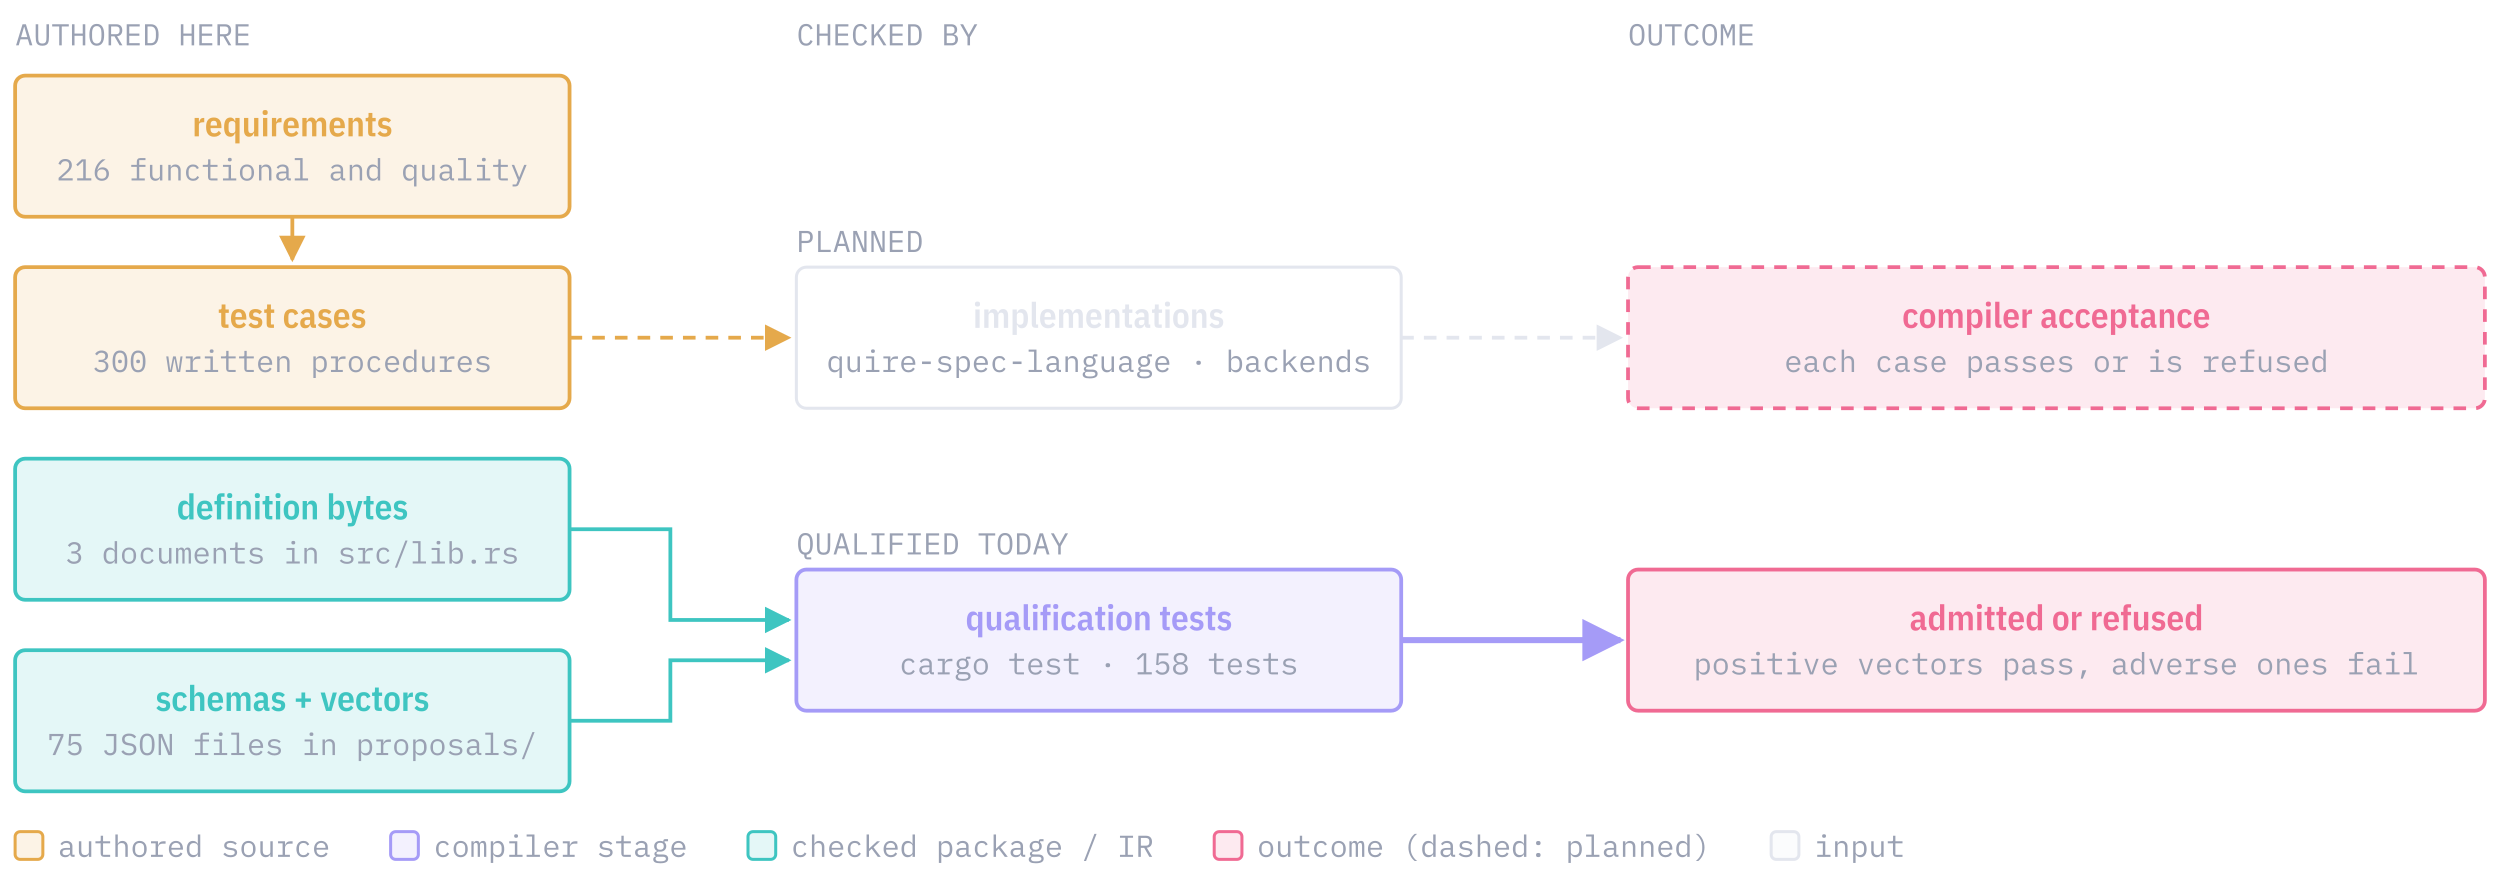
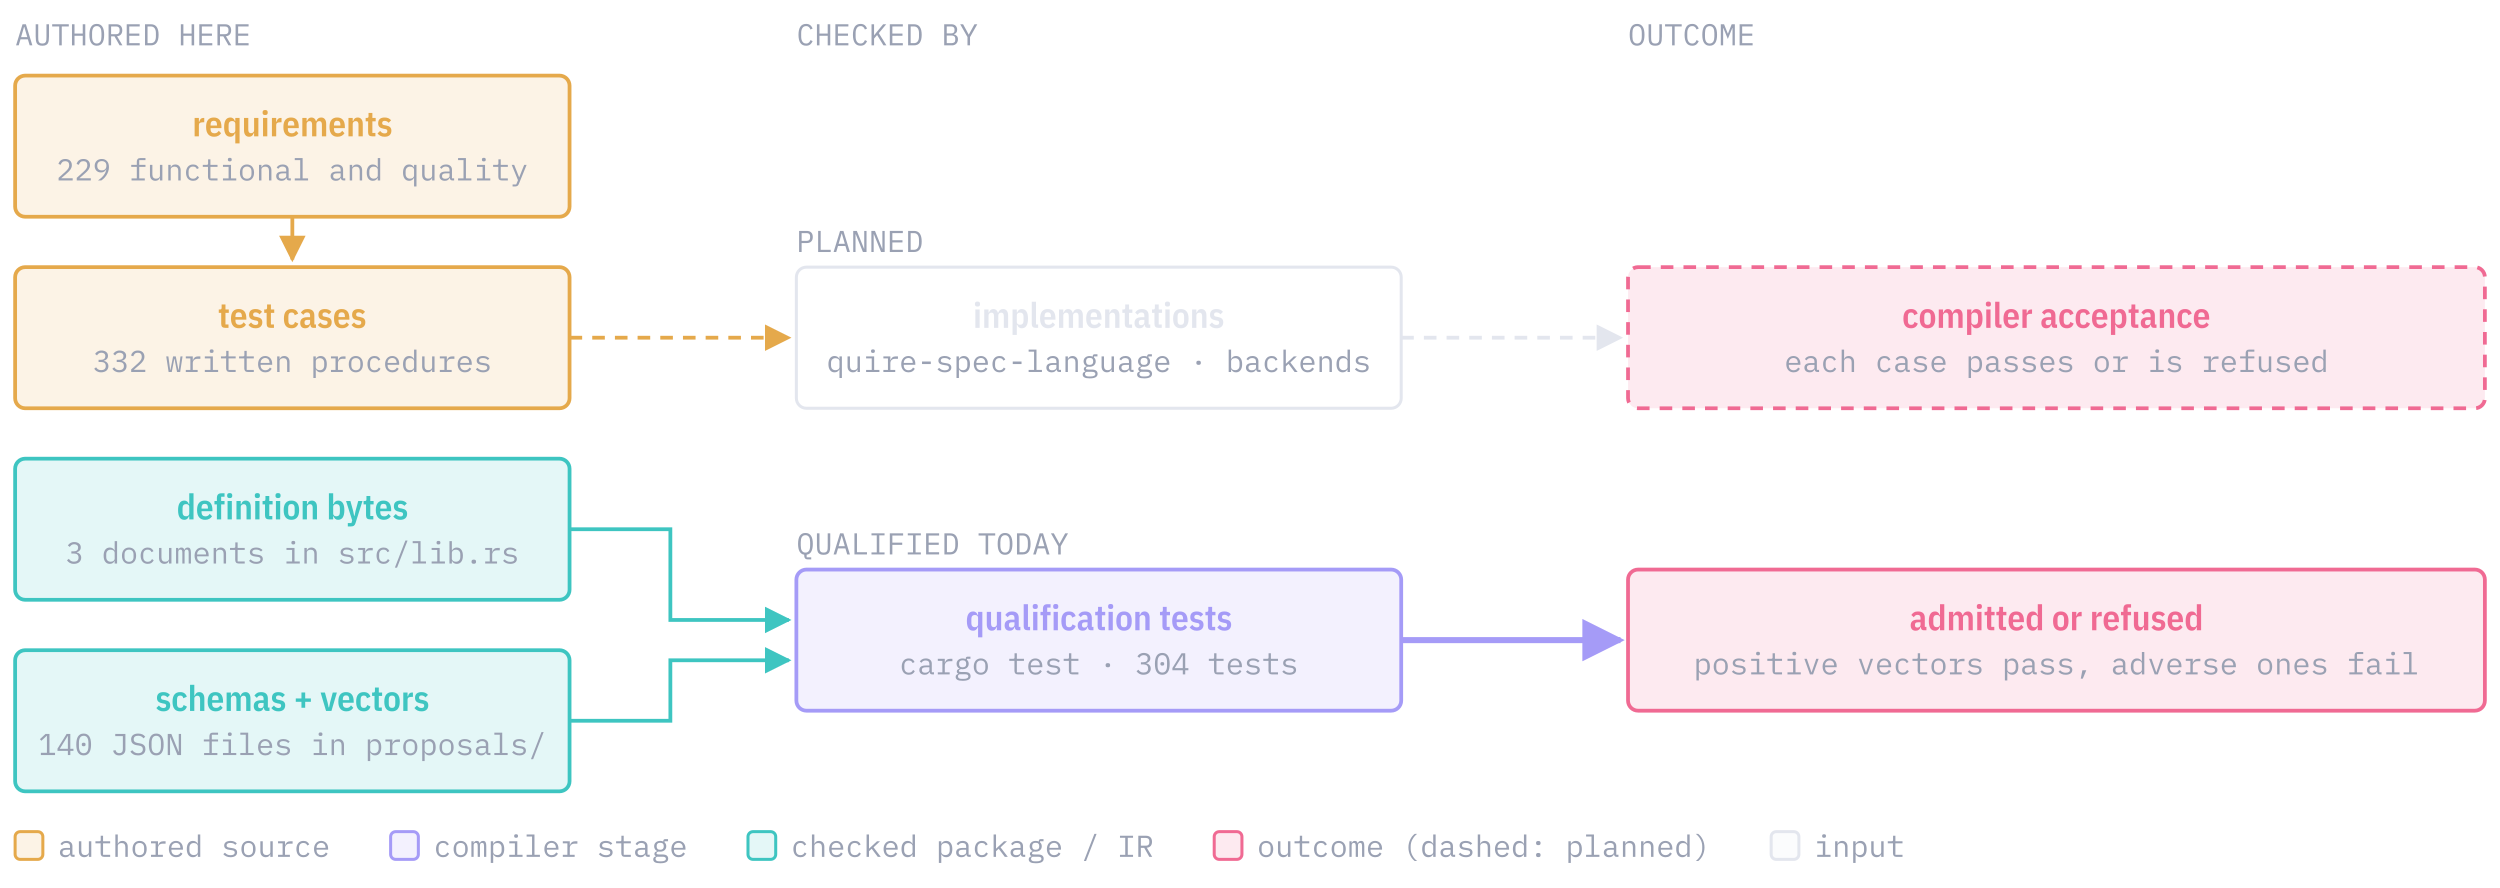
<svg xmlns="http://www.w3.org/2000/svg" width="992" height="352" viewBox="-6 -6 992 352" role="img" aria-label="The standard is authored as requirements, test cases, schemas with vectors, and definition bytes. Today the qualification tests check the schemas, vectors and definition bytes and report each vector admitted or refused. Compiler acceptance of the test cases by quire-spec-language and the backends is planned.">
  <defs>
    <path id="mono_A" d="M481 0 422 199H177L118 0H31L245 698H356L570 0ZM304 609H295L197 272H402Z" />
    <path id="mono_B" d="M88 698H325Q415 698 466 649Q517 600 517 518Q517 455 486 419Q456 383 408 368V365Q467 351 505 312Q543 274 543 201Q543 159 529 122Q515 85 490 58Q464 31 430 16Q395 0 355 0H88ZM330 73Q388 73 421 99Q454 125 454 179V220Q454 273 421 300Q388 326 330 326H172V73ZM316 395Q369 395 399 418Q429 442 429 490V529Q429 577 399 601Q369 625 316 625H172V395Z" />
    <path id="mono_C" d="M323 -12Q195 -12 132 81Q70 174 70 349Q70 524 132 617Q195 710 323 710Q371 710 406 697Q441 684 466 662Q491 640 508 612Q525 585 538 557L466 524Q457 547 445 568Q433 588 416 604Q400 619 378 628Q355 637 323 637Q240 637 200 574Q159 511 159 406V292Q159 187 200 124Q240 61 323 61Q355 61 378 70Q400 79 416 94Q433 110 445 130Q457 151 466 174L538 141Q525 112 508 85Q491 58 466 36Q441 14 406 1Q371 -12 323 -12Z" />
    <path id="mono_D" d="M95 698H290Q418 698 481 610Q544 522 544 349Q544 176 481 88Q418 0 290 0H95ZM286 73Q370 73 412 131Q455 189 455 295V403Q455 509 412 567Q370 625 286 625H179V73Z" />
    <path id="mono_E" d="M90 0V698H520V625H174V390H508V317H174V73H520V0Z" />
    <path id="mono_F" d="M90 0V698H530V625H174V390H500V317H174V0Z" />
    <path id="mono_H" d="M436 317H164V0H80V698H164V390H436V698H520V0H436Z" />
    <path id="mono_I" d="M84 0V67H258V631H84V698H516V631H342V67H516V0Z" />
    <path id="mono_J" d="M480 698V181Q480 137 465 101Q450 65 422 40Q395 15 357 2Q319 -12 274 -12Q194 -12 142 30Q90 71 74 146L154 163Q159 142 168 124Q176 105 190 92Q205 78 226 70Q247 62 276 62Q333 62 364 94Q396 127 396 196V625H144V698Z" />
    <path id="mono_K" d="M269 342 169 224V0H85V698H169V334H172L264 450L470 698H571L326 404L578 0H480Z" />
    <path id="mono_L" d="M120 0V698H204V73H535V0Z" />
    <path id="mono_M" d="M455 350V571H447L300 212L153 571H145V350V0H68V698H176L299 390H305L428 698H532V0H455Z" />
    <path id="mono_N" d="M163 588H156V0H80V698H199L437 110H444V698H520V0H401Z" />
    <path id="mono_O" d="M300 -12Q236 -12 190 12Q144 37 114 83Q84 129 70 196Q56 263 56 349Q56 434 70 502Q84 569 114 615Q144 661 190 686Q236 710 300 710Q364 710 410 686Q456 661 486 615Q516 569 530 502Q544 434 544 349Q544 263 530 196Q516 129 486 83Q456 37 410 12Q364 -12 300 -12ZM300 61Q342 61 371 78Q400 94 419 124Q438 154 446 196Q455 239 455 292V406Q455 458 446 501Q438 544 419 574Q400 604 371 620Q342 637 300 637Q258 637 229 620Q200 604 181 574Q162 544 154 501Q145 458 145 406V292Q145 239 154 196Q162 154 181 124Q200 94 229 78Q258 61 300 61Z" />
    <path id="mono_P" d="M90 0V698H344Q441 698 492 645Q543 592 543 497Q543 402 492 349Q441 296 344 296H174V0ZM174 369H342Q395 369 424 396Q454 422 454 471V523Q454 572 424 598Q395 625 342 625H174Z" />
    <path id="mono_Q" d="M491 -164H374Q315 -164 288 -131Q260 -98 260 -46V-9Q207 -2 168 26Q130 53 105 98Q80 144 68 208Q56 271 56 349Q56 434 70 502Q84 569 114 615Q144 661 190 686Q236 710 300 710Q364 710 410 686Q456 661 486 615Q516 569 530 502Q544 434 544 349Q544 192 495 98Q446 5 340 -9V-96H491ZM300 61Q342 61 371 78Q400 94 419 124Q438 154 446 196Q455 239 455 292V406Q455 458 446 501Q438 544 419 574Q400 604 371 620Q342 637 300 637Q258 637 229 620Q200 604 181 574Q162 544 154 501Q145 458 145 406V292Q145 239 154 196Q162 154 181 124Q200 94 229 78Q258 61 300 61Z" />
    <path id="mono_R" d="M174 0H90V698H344Q441 698 492 645Q543 592 543 497Q543 412 499 361Q455 310 371 302L549 0H455L285 298H174ZM342 369Q395 369 424 396Q454 422 454 471V523Q454 572 424 598Q395 625 342 625H174V369Z" />
    <path id="mono_S" d="M298 -12Q204 -12 144 22Q84 57 45 111L106 161Q147 110 192 85Q238 60 301 60Q377 60 417 95Q457 130 457 193Q457 244 428 272Q399 301 327 313L249 326Q198 335 164 353Q129 371 108 396Q87 422 78 452Q69 483 69 516Q69 612 132 661Q195 710 302 710Q386 710 444 682Q501 654 536 603L477 552Q448 590 407 614Q366 638 301 638Q230 638 192 608Q154 578 154 518Q154 471 182 442Q211 412 285 399L360 386Q411 377 446 359Q481 341 502 316Q524 291 533 260Q542 229 542 195Q542 98 478 43Q415 -12 298 -12Z" />
    <path id="mono_T" d="M342 625V0H258V625H25V698H575V625Z" />
    <path id="mono_U" d="M164 698V279Q164 228 167 188Q170 148 183 120Q196 91 224 76Q251 61 300 61Q349 61 376 76Q404 91 417 120Q430 148 433 188Q436 228 436 279V698H520V299Q520 221 512 163Q505 105 482 66Q458 27 414 8Q371 -12 300 -12Q229 -12 186 8Q142 27 118 66Q95 105 88 163Q80 221 80 299V698Z" />
    <path id="mono_Y" d="M258 0V274L17 698H113L213 516L298 357H302L389 516L489 698H583L342 274V0Z" />
    <path id="mono_a" d="M495 0Q448 0 428 24Q408 48 403 84H398Q381 39 344 14Q306 -12 243 -12Q162 -12 114 30Q66 72 66 145Q66 217 118 256Q171 295 288 295H398V346Q398 403 366 432Q334 460 275 460Q223 460 190 440Q157 419 137 384L83 424Q93 444 110 463Q127 482 152 496Q177 511 209 520Q241 528 280 528Q371 528 424 482Q478 436 478 354V70H550V0ZM257 55Q288 55 314 62Q339 70 358 82Q377 95 388 112Q398 130 398 150V235H288Q216 235 183 215Q150 195 150 157V136Q150 96 178 76Q207 55 257 55Z" />
    <path id="mono_b" d="M95 740H175V432H179Q229 528 338 528Q433 528 486 457Q540 386 540 258Q540 130 486 59Q433 -12 338 -12Q229 -12 179 84H175V0H95ZM307 59Q377 59 416 102Q454 144 454 214V302Q454 372 416 414Q377 457 307 457Q280 457 256 450Q232 443 214 430Q196 416 186 396Q175 377 175 351V165Q175 139 186 120Q196 100 214 86Q232 73 256 66Q280 59 307 59Z" />
    <path id="mono_c" d="M318 -12Q262 -12 218 8Q175 27 145 62Q115 97 100 147Q84 197 84 258Q84 319 100 369Q116 419 146 454Q176 490 219 509Q262 528 317 528Q392 528 439 495Q486 462 508 409L444 375Q430 415 398 437Q365 459 317 459Q282 459 254 448Q227 436 208 415Q189 394 180 365Q170 336 170 302V214Q170 180 180 151Q189 122 208 101Q227 80 255 68Q283 57 319 57Q371 57 405 81Q439 105 459 147L516 108Q493 56 444 22Q396 -12 318 -12Z" />
    <path id="mono_colon" d="M300 -9Q259 -9 242 8Q226 25 226 51V69Q226 95 242 112Q259 129 300 129Q341 129 358 112Q374 95 374 69V51Q374 25 358 8Q341 -9 300 -9ZM300 387Q259 387 242 404Q226 421 226 447V465Q226 491 242 508Q259 525 300 525Q341 525 358 508Q374 491 374 465V447Q374 421 358 404Q341 387 300 387Z" />
    <path id="mono_comma" d="M257 136H386L271 -141H204Z" />
    <path id="mono_d" d="M425 84H421Q371 -12 262 -12Q167 -12 114 59Q60 130 60 258Q60 386 114 457Q167 528 262 528Q371 528 421 432H425V740H505V0H425ZM293 59Q320 59 344 66Q368 73 386 86Q404 100 414 120Q425 139 425 165V351Q425 377 414 396Q404 416 386 430Q368 443 344 450Q320 457 293 457Q223 457 184 414Q146 372 146 302V214Q146 144 184 102Q223 59 293 59Z" />
    <path id="mono_e" d="M309 -12Q253 -12 208 7Q164 26 132 62Q101 97 84 146Q67 196 67 257Q67 319 84 369Q102 419 133 454Q164 490 208 509Q251 528 304 528Q356 528 398 509Q441 490 471 456Q501 423 517 377Q533 331 533 276V238H151V214Q151 180 162 151Q173 122 194 101Q214 80 244 68Q273 57 309 57Q361 57 399 81Q437 105 457 147L516 107Q493 55 440 22Q386 -12 309 -12ZM304 462Q271 462 243 450Q215 438 194 417Q174 396 162 368Q151 339 151 305V298H447V309Q447 343 436 371Q426 399 408 420Q389 440 362 451Q336 462 304 462Z" />
-     <path id="mono_eight" d="M300 -12Q239 -12 193 4Q147 19 116 46Q86 73 70 110Q55 147 55 190Q55 262 94 304Q133 346 197 363V371Q141 390 108 432Q76 475 76 535Q76 615 135 662Q194 710 300 710Q406 710 465 662Q524 615 524 535Q524 475 492 432Q459 390 403 371V363Q467 346 506 304Q545 262 545 190Q545 147 530 110Q514 73 483 46Q452 19 406 4Q361 -12 300 -12ZM300 59Q374 59 416 92Q458 125 458 185V207Q458 267 416 300Q375 333 300 333Q225 333 184 300Q142 267 142 207V185Q142 125 184 92Q226 59 300 59ZM300 401Q368 401 404 430Q439 459 439 513V527Q439 581 402 610Q366 639 300 639Q234 639 198 610Q161 581 161 527V513Q161 459 196 430Q232 401 300 401Z" />
    <path id="mono_f" d="M83 68H257V448H73V516H257V622Q257 674 284 707Q312 740 371 740H544V672H337V516H544V448H337V68H521V0H83Z" />
-     <path id="mono_five" d="M501 625H189L169 358H176Q202 393 234 414Q266 434 322 434Q368 434 406 420Q445 405 473 377Q501 349 517 310Q533 270 533 219Q533 168 517 126Q501 83 470 52Q439 22 395 5Q351 -12 295 -12Q251 -12 216 -2Q182 8 156 25Q129 42 109 63Q89 84 73 107L136 155Q150 134 164 117Q179 100 198 88Q217 75 241 68Q265 61 297 61Q369 61 408 100Q446 139 446 208V216Q446 285 407 324Q368 363 295 363Q245 363 218 346Q190 329 167 304L96 314L121 698H501Z" />
+     <path id="mono_four" d="M378 0V137H34V211L336 698H458V206H562V137H458V0ZM109 206H378V633H374Z" />
    <path id="mono_g" d="M561 -59Q561 -137 496 -174Q431 -212 301 -212Q176 -212 122 -179Q67 -146 67 -84Q67 -42 89 -19Q111 4 151 15V27Q129 38 117 55Q105 72 105 98Q105 138 132 158Q158 178 198 188V192Q150 213 124 254Q97 295 97 350Q97 389 111 422Q125 455 152 478Q178 502 215 515Q252 528 297 528Q355 528 399 507V516Q399 546 413 566Q427 586 461 586H556V516H440V481Q468 457 483 424Q498 391 498 350Q498 311 484 278Q469 245 443 222Q417 198 380 185Q342 172 297 172Q284 172 272 173Q260 174 248 176Q236 174 223 170Q210 165 199 158Q188 150 181 140Q174 130 174 117Q174 94 197 86Q220 79 257 79H371Q471 79 516 42Q561 4 561 -59ZM486 -63Q486 -32 461 -14Q436 5 374 5H195Q143 -16 143 -65Q143 -99 170 -124Q197 -148 260 -148H338Q408 -148 447 -126Q486 -105 486 -63ZM297 234Q357 234 386 262Q414 290 414 336V365Q414 411 386 438Q357 466 297 466Q237 466 209 438Q181 411 181 365V336Q181 290 209 262Q237 234 297 234Z" />
    <path id="mono_h" d="M98 740H178V432H182Q190 451 202 468Q214 486 232 499Q249 512 273 520Q297 528 329 528Q410 528 459 476Q508 425 508 331V0H428V317Q428 388 397 422Q366 457 306 457Q282 457 259 451Q236 445 218 433Q200 421 189 402Q178 383 178 358V0H98Z" />
    <path id="mono_hyphen" d="M155 262V346H445V262Z" />
    <path id="mono_i" d="M332 630Q297 630 283 644Q269 659 269 681V697Q269 719 283 734Q297 748 332 748Q367 748 381 734Q395 719 395 697V681Q395 659 381 644Q367 630 332 630ZM106 68H292V448H106V516H372V68H546V0H106Z" />
    <path id="mono_k" d="M105 740H185V273H189L279 358L451 516H549L335 314L574 0H475L274 268L185 187V0H105Z" />
    <path id="mono_l" d="M80 68H260V672H80V740H340V68H520V0H80Z" />
    <path id="mono_m" d="M54 0V516H128V456H132Q144 486 166 507Q188 528 231 528Q276 528 298 506Q320 483 325 447H328Q342 482 368 505Q394 528 440 528Q503 528 524 484Q546 440 546 358V0H472V345Q472 411 458 436Q445 462 409 462Q377 462 357 442Q337 421 337 379V0H263V345Q263 411 250 436Q236 462 201 462Q169 462 148 442Q128 421 128 379V0Z" />
    <path id="mono_n" d="M98 0V516H178V432H182Q190 451 202 468Q214 486 232 499Q249 512 273 520Q297 528 329 528Q410 528 459 476Q508 425 508 331V0H428V317Q428 388 397 422Q366 457 306 457Q282 457 259 451Q236 445 218 433Q200 421 189 402Q178 383 178 358V0Z" />
+     <path id="mono_nine" d="M536 442Q536 364 512 296Q489 227 452 170Q415 114 370 70Q326 27 283 0H175Q232 41 276 80Q321 119 355 162Q389 204 412 252Q435 301 450 362L445 364Q419 321 378 292Q338 264 273 264Q227 264 188 279Q150 294 122 322Q95 350 80 390Q64 429 64 479Q64 530 80 572Q97 615 128 646Q159 676 202 693Q246 710 299 710Q354 710 398 692Q442 673 472 638Q503 604 520 554Q536 504 536 442ZM300 333Q372 333 412 372Q451 411 451 482V490Q451 561 412 600Q372 639 300 639Q228 639 188 600Q149 561 149 490V482Q149 411 188 372Q228 333 300 333Z" />
    <path id="mono_o" d="M300 -12Q246 -12 202 7Q159 26 128 62Q98 97 82 146Q66 196 66 258Q66 319 82 369Q98 419 128 454Q159 490 202 509Q246 528 300 528Q354 528 398 509Q441 490 472 454Q502 419 518 369Q534 319 534 258Q534 196 518 146Q502 97 472 62Q441 26 398 7Q354 -12 300 -12ZM300 57Q367 57 408 97Q449 137 449 221V295Q449 379 408 419Q367 459 300 459Q233 459 192 419Q151 379 151 295V221Q151 137 192 97Q233 57 300 57Z" />
    <path id="mono_one" d="M85 0V73H285V636H278L102 472L53 525L238 698H369V73H553V0Z" />
    <path id="mono_p" d="M95 516H175V432H179Q229 528 338 528Q433 528 486 457Q540 386 540 258Q540 130 486 59Q433 -12 338 -12Q229 -12 179 84H175V-200H95ZM307 59Q377 59 416 102Q454 144 454 214V302Q454 372 416 414Q377 457 307 457Q280 457 256 450Q232 443 214 430Q196 416 186 396Q175 377 175 351V165Q175 139 186 120Q196 100 214 86Q232 73 256 66Q280 59 307 59Z" />
    <path id="mono_parenleft" d="M205 311Q205 384 222 452Q238 519 266 577Q295 635 333 682Q371 728 413 760H494Q450 727 412 684Q373 640 344 588Q314 537 297 478Q280 418 280 354V268Q280 204 297 144Q314 85 344 34Q373 -18 412 -62Q450 -105 494 -138H413Q371 -107 333 -60Q295 -13 266 45Q238 103 222 170Q205 238 205 311Z" />
    <path id="mono_parenright" d="M395 311Q395 238 378 170Q362 103 334 45Q305 -13 267 -60Q229 -107 187 -138H106Q149 -105 188 -62Q227 -18 256 34Q286 85 303 144Q320 204 320 268V354Q320 418 303 478Q286 537 256 588Q227 640 188 684Q149 727 106 760H187Q229 728 267 682Q305 635 334 577Q362 519 378 452Q395 384 395 311Z" />
    <path id="mono_period" d="M300 -9Q259 -9 242 8Q226 25 226 51V69Q226 95 242 112Q259 129 300 129Q341 129 358 112Q374 95 374 69V51Q374 25 358 8Q341 -9 300 -9Z" />
    <path id="mono_periodcentered" d="M300 235Q259 235 242 252Q226 269 226 295V313Q226 339 242 356Q259 373 300 373Q341 373 358 356Q374 339 374 313V295Q374 269 358 252Q341 235 300 235Z" />
    <path id="mono_q" d="M425 84H421Q371 -12 262 -12Q167 -12 114 59Q60 130 60 258Q60 386 114 457Q167 528 262 528Q371 528 421 432H425V516H505V-200H425ZM293 59Q320 59 344 66Q368 73 386 86Q404 100 414 120Q425 139 425 165V351Q425 377 414 396Q404 416 386 430Q368 443 344 450Q320 457 293 457Q223 457 184 414Q146 372 146 302V214Q146 144 184 102Q223 59 293 59Z" />
    <path id="mono_r" d="M77 68H228V448H77V516H308V386H313Q329 447 374 482Q418 516 487 516H559V436H462Q393 436 350 396Q308 356 308 291V68H469V0H77Z" />
    <path id="mono_s" d="M306 -12Q225 -12 166 16Q108 43 67 89L121 136Q158 97 202 76Q246 55 308 55Q368 55 406 76Q445 98 445 144Q445 164 438 178Q430 191 417 199Q404 207 388 212Q372 216 354 219L273 231Q246 235 214 242Q183 249 157 264Q131 280 114 306Q96 332 96 374Q96 413 112 442Q127 470 155 490Q183 509 221 518Q259 528 304 528Q374 528 426 506Q477 484 514 445L462 396Q453 407 440 418Q426 430 406 440Q387 449 361 455Q335 461 301 461Q240 461 208 440Q175 419 175 379Q175 359 182 346Q190 332 203 324Q216 316 232 312Q249 307 266 304L347 292Q375 288 406 281Q437 274 463 258Q489 243 506 217Q524 191 524 149Q524 72 464 30Q405 -12 306 -12Z" />
-     <path id="mono_seven" d="M173 0 446 626H140V496H65V698H531V624L263 0Z" />
-     <path id="mono_six" d="M301 -12Q246 -12 202 6Q158 25 128 60Q97 94 80 144Q64 194 64 256Q64 334 88 402Q111 471 148 528Q184 584 229 628Q274 671 317 698H425Q368 657 324 618Q279 579 245 536Q211 494 188 446Q165 397 150 336L155 334Q180 377 221 406Q262 434 327 434Q373 434 411 419Q449 404 477 376Q505 348 520 308Q536 268 536 219Q536 168 519 126Q502 83 472 52Q441 22 398 5Q354 -12 301 -12ZM300 59Q372 59 412 98Q451 137 451 208V216Q451 287 412 326Q372 365 300 365Q228 365 188 326Q149 287 149 216V208Q149 137 188 98Q228 59 300 59Z" />
    <path id="mono_slash" d="M90 -138 438 760H510L162 -138Z" />
    <path id="mono_t" d="M325 0Q266 0 238 33Q211 66 211 118V448H39V516H167Q193 516 204 526Q214 537 214 563V698H291V516H526V448H291V68H526V0Z" />
    <path id="mono_three" d="M270 402Q343 402 380 434Q416 467 416 518V525Q416 581 380 609Q345 637 288 637Q232 637 198 612Q163 588 141 548L78 596Q91 617 110 638Q129 658 154 674Q180 690 214 700Q247 710 290 710Q335 710 374 698Q413 687 442 664Q471 642 488 609Q504 576 504 534Q504 500 494 473Q483 446 464 426Q446 406 421 392Q396 378 368 371V367Q397 361 424 348Q451 334 472 312Q493 291 506 260Q518 230 518 191Q518 146 500 108Q483 71 452 44Q420 18 376 3Q331 -12 277 -12Q231 -12 196 -2Q160 8 132 25Q105 42 84 63Q64 84 48 107L111 155Q125 134 140 117Q155 100 174 88Q194 75 219 68Q244 61 277 61Q351 61 390 95Q430 129 430 192V200Q430 262 392 296Q353 330 276 330H193V402Z" />
    <path id="mono_two" d="M537 0H71V86L304 296Q355 342 388 390Q421 439 421 493V505Q421 568 388 602Q355 637 290 637Q226 637 192 604Q157 572 140 518L65 546Q75 577 92 606Q110 636 137 659Q164 682 202 696Q241 710 292 710Q344 710 384 695Q425 680 452 653Q480 626 494 589Q509 552 509 508Q509 468 498 433Q486 398 466 366Q445 334 416 304Q388 273 353 243L158 73H537Z" />
    <path id="mono_u" d="M422 84H418Q410 65 398 48Q386 30 368 17Q351 4 327 -4Q303 -12 271 -12Q190 -12 141 40Q92 91 92 185V516H172V199Q172 128 203 94Q234 59 294 59Q318 59 341 65Q364 71 382 83Q400 95 411 114Q422 132 422 158V516H502V0H422Z" />
    <path id="mono_v" d="M249 0 64 516H145L219 300L299 67H303L383 300L457 516H536L351 0Z" />
    <path id="mono_w" d="M30 516H101L160 70H169L257 516H345L433 70H442L501 516H570L491 0H387L305 432H297L213 0H109Z" />
    <path id="mono_y" d="M467 516H547L291 -113Q282 -135 271 -152Q260 -168 245 -178Q230 -189 209 -194Q188 -200 159 -200H83V-132H203L261 10L53 516H135L222 300L299 104H303L380 300Z" />
    <path id="mono_zero" d="M300 -12Q236 -12 190 12Q144 37 114 83Q84 129 70 196Q56 263 56 349Q56 434 70 502Q84 569 114 615Q144 661 190 686Q236 710 300 710Q364 710 410 686Q456 661 486 615Q516 569 530 502Q544 434 544 349Q544 263 530 196Q516 129 486 83Q456 37 410 12Q364 -12 300 -12ZM300 61Q342 61 372 78Q402 94 420 124Q439 154 448 196Q457 239 457 292V406Q457 458 448 501Q439 544 420 574Q402 604 372 620Q342 637 300 637Q258 637 228 620Q198 604 180 574Q161 544 152 501Q143 458 143 406V292Q143 239 152 196Q161 154 180 124Q198 94 228 78Q258 61 300 61ZM300 290Q265 290 252 304Q238 318 238 338V360Q238 380 252 394Q265 408 300 408Q335 408 348 394Q362 380 362 360V338Q362 318 348 304Q335 290 300 290Z" />
    <path id="title_a" d="M406 0Q325 0 321 89H309Q299 41 264 14Q229 -12 177 -12Q105 -12 69 28Q33 68 33 140Q33 222 84 262Q135 302 231 302H312V347Q312 393 292 415Q273 437 228 437Q191 437 166 420Q141 402 122 370L51 434Q80 479 124 506Q169 534 238 534Q433 534 433 350V97H479V0ZM223 77Q260 77 286 98Q312 120 312 158V227H239Q155 227 155 162V140Q155 107 173 92Q191 77 223 77Z" />
    <path id="title_b" d="M66 740H187V436H201Q212 480 246 507Q279 534 324 534Q416 534 460 464Q504 395 504 261Q504 127 460 58Q416 -12 324 -12Q279 -12 246 15Q212 42 201 86H187V0H66ZM278 88Q325 88 351 117Q377 146 377 199V323Q377 376 351 405Q325 434 278 434Q237 434 212 414Q187 393 187 356V166Q187 129 212 108Q237 88 278 88Z" />
    <path id="title_c" d="M251 -12Q145 -12 90 54Q34 120 34 261Q34 402 90 468Q145 534 251 534Q328 534 374 499Q419 464 439 403L340 359Q332 397 312 416Q291 436 251 436Q161 436 161 328V194Q161 86 251 86Q293 86 315 106Q337 126 348 168L442 123Q396 -12 251 -12Z" />
    <path id="title_d" d="M357 86H343Q332 42 298 15Q265 -12 220 -12Q128 -12 84 58Q40 127 40 261Q40 395 84 464Q128 534 220 534Q265 534 298 507Q332 480 343 436H357V740H478V0H357ZM266 88Q307 88 332 108Q357 129 357 166V356Q357 393 332 414Q307 434 266 434Q219 434 193 405Q167 376 167 323V199Q167 146 193 117Q219 88 266 88Z" />
    <path id="title_e" d="M263 -12Q212 -12 170 4Q127 21 97 54Q67 88 50 140Q34 191 34 261Q34 402 90 468Q147 534 252 534Q357 534 414 468Q470 402 470 261V232H161V198Q161 146 190 116Q219 86 270 86Q313 86 342 104Q372 123 393 158L459 89Q430 43 381 16Q332 -12 263 -12ZM252 441Q161 441 161 333V307H343V333Q343 441 252 441Z" />
    <path id="title_f" d="M91 425H22V522H91V603Q91 674 122 707Q154 740 220 740H308V643H212V522H308V425H212V0H91Z" />
    <path id="title_h" d="M66 740H187V435H201Q232 534 326 534Q396 534 434 486Q472 439 472 351V0H351V330Q351 432 275 432Q238 432 212 410Q187 389 187 350V0H66Z" />
    <path id="title_i" d="M126 604Q88 604 71 620Q54 637 54 665V685Q54 713 71 730Q88 746 126 746Q164 746 181 730Q198 713 198 685V665Q198 637 181 620Q164 604 126 604ZM66 522H187V0H66Z" />
    <path id="title_l" d="M184 0Q121 0 94 28Q66 56 66 116V740H187V97H247V0Z" />
    <path id="title_m" d="M66 0V522H187V435H201Q232 534 324 534Q422 534 451 431H463Q480 484 516 509Q551 534 602 534Q668 534 705 486Q742 439 742 351V0H621V330Q621 432 548 432Q513 432 488 410Q464 389 464 350V0H343V330Q343 384 325 408Q307 432 271 432Q236 432 212 410Q187 389 187 350V0Z" />
    <path id="title_n" d="M66 0V522H187V435H201Q232 534 326 534Q396 534 434 486Q472 439 472 351V0H351V330Q351 432 275 432Q238 432 212 410Q187 389 187 350V0Z" />
    <path id="title_o" d="M253 -12Q149 -12 92 54Q34 120 34 261Q34 402 92 468Q149 534 253 534Q357 534 414 468Q472 402 472 261Q472 120 414 54Q357 -12 253 -12ZM253 86Q345 86 345 194V328Q345 436 253 436Q161 436 161 328V194Q161 86 253 86Z" />
    <path id="title_p" d="M66 522H187V436H201Q212 480 246 507Q279 534 324 534Q416 534 460 464Q504 395 504 261Q504 127 460 58Q416 -12 324 -12Q279 -12 246 15Q212 42 201 86H187V-200H66ZM278 88Q325 88 351 117Q377 146 377 199V323Q377 376 351 405Q325 434 278 434Q237 434 212 414Q187 393 187 356V166Q187 129 212 108Q237 88 278 88Z" />
    <path id="title_plus" d="M217 90V259H56V354H217V523H323V354H484V259H323V90Z" />
    <path id="title_q" d="M357 86H343Q332 42 298 15Q265 -12 220 -12Q128 -12 84 58Q40 127 40 261Q40 395 84 464Q128 534 220 534Q265 534 298 507Q332 480 343 436H357V522H478V-200H357ZM266 88Q307 88 332 108Q357 129 357 166V356Q357 393 332 414Q307 434 266 434Q219 434 193 405Q167 376 167 323V199Q167 146 193 117Q219 88 266 88Z" />
    <path id="title_r" d="M66 0V522H187V415H201Q210 467 238 494Q267 522 313 522H339V398H299Q242 398 214 380Q187 362 187 317V0Z" />
    <path id="title_s" d="M224 -12Q159 -12 110 12Q61 35 24 82L98 154Q123 119 154 101Q185 83 226 83Q302 83 302 147Q302 172 290 186Q277 201 247 206L198 215Q116 230 79 266Q42 302 42 371Q42 453 90 494Q138 534 226 534Q287 534 332 514Q376 494 409 455L338 384Q318 409 290 424Q261 439 226 439Q156 439 156 376Q156 350 170 336Q184 323 214 318L264 309Q346 294 382 258Q417 223 417 159Q417 78 367 33Q317 -12 224 -12Z" />
    <path id="title_t" d="M210 0Q147 0 119 28Q91 56 91 117V425H22V522H58Q84 522 94 534Q103 546 103 572V664H212V522H306V425H212V97H298V0Z" />
    <path id="title_u" d="M346 88H332Q302 -12 205 -12Q135 -12 98 36Q60 83 60 172V522H181V192Q181 89 257 89Q294 89 320 111Q346 133 346 172V522H467V0H346Z" />
    <path id="title_v" d="M162 0 8 522H130L205 244L234 103H248L277 244L352 522H469L315 0Z" />
    <path id="title_y" d="M353 522H474L275 -109Q258 -162 227 -181Q196 -200 140 -200H58V-103H161L182 -29L8 522H131L209 240L237 103H249L277 241Z" />
    <marker id="ah-code" viewBox="0 0 10 10" refX="9" refY="5" markerWidth="7" markerHeight="7" orient="auto-start-reverse">
      <path d="M0,0 L10,5 L0,10 z" fill="#e5a94b" />
    </marker>
    <marker id="ah-ink" viewBox="0 0 10 10" refX="9" refY="5" markerWidth="7" markerHeight="7" orient="auto-start-reverse">
      <path d="M0,0 L10,5 L0,10 z" fill="#e3e6ee" />
    </marker>
    <marker id="ah-logic" viewBox="0 0 10 10" refX="9" refY="5" markerWidth="7" markerHeight="7" orient="auto-start-reverse">
      <path d="M0,0 L10,5 L0,10 z" fill="#a59bf7" />
    </marker>
    <marker id="ah-model" viewBox="0 0 10 10" refX="9" refY="5" markerWidth="7" markerHeight="7" orient="auto-start-reverse">
      <path d="M0,0 L10,5 L0,10 z" fill="#3ec5c1" />
    </marker>
  </defs>
  <g fill="#9aa1b3" transform="translate(0,12) scale(0.012,-0.012)">
    <use href="#mono_A" x="0" />
    <use href="#mono_U" x="600" />
    <use href="#mono_T" x="1200" />
    <use href="#mono_H" x="1800" />
    <use href="#mono_O" x="2400" />
    <use href="#mono_R" x="3000" />
    <use href="#mono_E" x="3600" />
    <use href="#mono_D" x="4200" />
    <use href="#mono_H" x="5400" />
    <use href="#mono_E" x="6000" />
    <use href="#mono_R" x="6600" />
    <use href="#mono_E" x="7200" />
  </g>
  <g fill="#9aa1b3" transform="translate(310,12) scale(0.012,-0.012)">
    <use href="#mono_C" x="0" />
    <use href="#mono_H" x="600" />
    <use href="#mono_E" x="1200" />
    <use href="#mono_C" x="1800" />
    <use href="#mono_K" x="2400" />
    <use href="#mono_E" x="3000" />
    <use href="#mono_D" x="3600" />
    <use href="#mono_B" x="4800" />
    <use href="#mono_Y" x="5400" />
  </g>
  <g fill="#9aa1b3" transform="translate(640,12) scale(0.012,-0.012)">
    <use href="#mono_O" x="0" />
    <use href="#mono_U" x="600" />
    <use href="#mono_T" x="1200" />
    <use href="#mono_C" x="1800" />
    <use href="#mono_O" x="2400" />
    <use href="#mono_M" x="3000" />
    <use href="#mono_E" x="3600" />
  </g>
  <rect x="0" y="24" width="220" height="56" rx="4" stroke="#e5a94b" stroke-width="1.5" fill="#e5a94b" fill-opacity="0.14" />
  <g fill="#e5a94b" transform="translate(70.3,48.1) scale(0.014,-0.014)">
    <use href="#title_r" x="0" />
    <use href="#title_e" x="357" />
    <use href="#title_q" x="862" />
    <use href="#title_u" x="1406" />
    <use href="#title_i" x="1939" />
    <use href="#title_r" x="2191" />
    <use href="#title_e" x="2548" />
    <use href="#title_m" x="3053" />
    <use href="#title_e" x="3855" />
    <use href="#title_n" x="4360" />
    <use href="#title_t" x="4892" />
    <use href="#title_s" x="5226" />
  </g>
  <g fill="#9aa1b3" transform="translate(16.4,65.6) scale(0.012,-0.012)">
    <use href="#mono_two" x="0" />
-     <use href="#mono_one" x="600" />
-     <use href="#mono_six" x="1200" />
+     <use href="#mono_two" x="600" />
+     <use href="#mono_nine" x="1200" />
    <use href="#mono_f" x="2400" />
    <use href="#mono_u" x="3000" />
    <use href="#mono_n" x="3600" />
    <use href="#mono_c" x="4200" />
    <use href="#mono_t" x="4800" />
    <use href="#mono_i" x="5400" />
    <use href="#mono_o" x="6000" />
    <use href="#mono_n" x="6600" />
    <use href="#mono_a" x="7200" />
    <use href="#mono_l" x="7800" />
    <use href="#mono_a" x="9000" />
    <use href="#mono_n" x="9600" />
    <use href="#mono_d" x="10200" />
    <use href="#mono_q" x="11400" />
    <use href="#mono_u" x="12000" />
    <use href="#mono_a" x="12600" />
    <use href="#mono_l" x="13200" />
    <use href="#mono_i" x="13800" />
    <use href="#mono_t" x="14400" />
    <use href="#mono_y" x="15000" />
  </g>
  <rect x="0" y="100" width="220" height="56" rx="4" stroke="#e5a94b" stroke-width="1.5" fill="#e5a94b" fill-opacity="0.14" />
  <g fill="#e5a94b" transform="translate(80.5,124.1) scale(0.014,-0.014)">
    <use href="#title_t" x="0" />
    <use href="#title_e" x="334" />
    <use href="#title_s" x="839" />
    <use href="#title_t" x="1288" />
    <use href="#title_c" x="1834" />
    <use href="#title_a" x="2298" />
    <use href="#title_s" x="2805" />
    <use href="#title_e" x="3254" />
    <use href="#title_s" x="3759" />
  </g>
  <g fill="#9aa1b3" transform="translate(30.8,141.6) scale(0.012,-0.012)">
    <use href="#mono_three" x="0" />
-     <use href="#mono_zero" x="600" />
-     <use href="#mono_zero" x="1200" />
+     <use href="#mono_three" x="600" />
+     <use href="#mono_two" x="1200" />
    <use href="#mono_w" x="2400" />
    <use href="#mono_r" x="3000" />
    <use href="#mono_i" x="3600" />
    <use href="#mono_t" x="4200" />
    <use href="#mono_t" x="4800" />
    <use href="#mono_e" x="5400" />
    <use href="#mono_n" x="6000" />
    <use href="#mono_p" x="7200" />
    <use href="#mono_r" x="7800" />
    <use href="#mono_o" x="8400" />
    <use href="#mono_c" x="9000" />
    <use href="#mono_e" x="9600" />
    <use href="#mono_d" x="10200" />
    <use href="#mono_u" x="10800" />
    <use href="#mono_r" x="11400" />
    <use href="#mono_e" x="12000" />
    <use href="#mono_s" x="12600" />
  </g>
  <rect x="0" y="176" width="220" height="56" rx="4" stroke="#3ec5c1" stroke-width="1.5" fill="#3ec5c1" fill-opacity="0.14" />
  <g fill="#3ec5c1" transform="translate(64.1,200.1) scale(0.014,-0.014)">
    <use href="#title_d" x="0" />
    <use href="#title_e" x="544" />
    <use href="#title_f" x="1049" />
    <use href="#title_i" x="1377" />
    <use href="#title_n" x="1629" />
    <use href="#title_i" x="2161" />
    <use href="#title_t" x="2413" />
    <use href="#title_i" x="2747" />
    <use href="#title_o" x="2999" />
    <use href="#title_n" x="3505" />
    <use href="#title_b" x="4249" />
    <use href="#title_y" x="4793" />
    <use href="#title_t" x="5276" />
    <use href="#title_e" x="5610" />
    <use href="#title_s" x="6115" />
  </g>
  <g fill="#9aa1b3" transform="translate(20,217.6) scale(0.012,-0.012)">
    <use href="#mono_three" x="0" />
    <use href="#mono_d" x="1200" />
    <use href="#mono_o" x="1800" />
    <use href="#mono_c" x="2400" />
    <use href="#mono_u" x="3000" />
    <use href="#mono_m" x="3600" />
    <use href="#mono_e" x="4200" />
    <use href="#mono_n" x="4800" />
    <use href="#mono_t" x="5400" />
    <use href="#mono_s" x="6000" />
    <use href="#mono_i" x="7200" />
    <use href="#mono_n" x="7800" />
    <use href="#mono_s" x="9000" />
    <use href="#mono_r" x="9600" />
    <use href="#mono_c" x="10200" />
    <use href="#mono_slash" x="10800" />
    <use href="#mono_l" x="11400" />
    <use href="#mono_i" x="12000" />
    <use href="#mono_b" x="12600" />
    <use href="#mono_period" x="13200" />
    <use href="#mono_r" x="13800" />
    <use href="#mono_s" x="14400" />
  </g>
  <rect x="0" y="252" width="220" height="56" rx="4" stroke="#3ec5c1" stroke-width="1.5" fill="#3ec5c1" fill-opacity="0.14" />
  <g fill="#3ec5c1" transform="translate(55.7,276.1) scale(0.014,-0.014)">
    <use href="#title_s" x="0" />
    <use href="#title_c" x="449" />
    <use href="#title_h" x="913" />
    <use href="#title_e" x="1445" />
    <use href="#title_m" x="1950" />
    <use href="#title_a" x="2752" />
    <use href="#title_s" x="3259" />
    <use href="#title_plus" x="3920" />
    <use href="#title_v" x="4672" />
    <use href="#title_e" x="5148" />
    <use href="#title_c" x="5653" />
    <use href="#title_t" x="6117" />
    <use href="#title_o" x="6451" />
    <use href="#title_r" x="6957" />
    <use href="#title_s" x="7314" />
  </g>
-   <g fill="#9aa1b3" transform="translate(12.8,293.6) scale(0.012,-0.012)">
-     <use href="#mono_seven" x="0" />
-     <use href="#mono_five" x="600" />
-     <use href="#mono_J" x="1800" />
-     <use href="#mono_S" x="2400" />
-     <use href="#mono_O" x="3000" />
-     <use href="#mono_N" x="3600" />
-     <use href="#mono_f" x="4800" />
-     <use href="#mono_i" x="5400" />
-     <use href="#mono_l" x="6000" />
-     <use href="#mono_e" x="6600" />
-     <use href="#mono_s" x="7200" />
-     <use href="#mono_i" x="8400" />
-     <use href="#mono_n" x="9000" />
-     <use href="#mono_p" x="10200" />
-     <use href="#mono_r" x="10800" />
-     <use href="#mono_o" x="11400" />
-     <use href="#mono_p" x="12000" />
-     <use href="#mono_o" x="12600" />
-     <use href="#mono_s" x="13200" />
-     <use href="#mono_a" x="13800" />
-     <use href="#mono_l" x="14400" />
-     <use href="#mono_s" x="15000" />
-     <use href="#mono_slash" x="15600" />
+   <g fill="#9aa1b3" transform="translate(9.2,293.6) scale(0.012,-0.012)">
+     <use href="#mono_one" x="0" />
+     <use href="#mono_four" x="600" />
+     <use href="#mono_zero" x="1200" />
+     <use href="#mono_J" x="2400" />
+     <use href="#mono_S" x="3000" />
+     <use href="#mono_O" x="3600" />
+     <use href="#mono_N" x="4200" />
+     <use href="#mono_f" x="5400" />
+     <use href="#mono_i" x="6000" />
+     <use href="#mono_l" x="6600" />
+     <use href="#mono_e" x="7200" />
+     <use href="#mono_s" x="7800" />
+     <use href="#mono_i" x="9000" />
+     <use href="#mono_n" x="9600" />
+     <use href="#mono_p" x="10800" />
+     <use href="#mono_r" x="11400" />
+     <use href="#mono_o" x="12000" />
+     <use href="#mono_p" x="12600" />
+     <use href="#mono_o" x="13200" />
+     <use href="#mono_s" x="13800" />
+     <use href="#mono_a" x="14400" />
+     <use href="#mono_l" x="15000" />
+     <use href="#mono_s" x="15600" />
+     <use href="#mono_slash" x="16200" />
  </g>
  <path d="M110,80 L110,97" fill="none" stroke="#e5a94b" stroke-width="1.5" marker-end="url(#ah-code)" />
  <g fill="#9aa1b3" transform="translate(310,94) scale(0.012,-0.012)">
    <use href="#mono_P" x="0" />
    <use href="#mono_L" x="600" />
    <use href="#mono_A" x="1200" />
    <use href="#mono_N" x="1800" />
    <use href="#mono_N" x="2400" />
    <use href="#mono_E" x="3000" />
    <use href="#mono_D" x="3600" />
  </g>
  <rect x="310" y="100" width="240" height="56" rx="4" stroke="#e3e6ee" stroke-width="1.2" fill="none" />
  <g fill="#e3e6ee" transform="translate(380.1,124.1) scale(0.014,-0.014)">
    <use href="#title_i" x="0" />
    <use href="#title_m" x="252" />
    <use href="#title_p" x="1054" />
    <use href="#title_l" x="1598" />
    <use href="#title_e" x="1866" />
    <use href="#title_m" x="2371" />
    <use href="#title_e" x="3173" />
    <use href="#title_n" x="3678" />
    <use href="#title_t" x="4210" />
    <use href="#title_a" x="4544" />
    <use href="#title_t" x="5051" />
    <use href="#title_i" x="5385" />
    <use href="#title_o" x="5637" />
    <use href="#title_n" x="6143" />
    <use href="#title_s" x="6675" />
  </g>
  <g fill="#9aa1b3" transform="translate(322,141.6) scale(0.012,-0.012)">
    <use href="#mono_q" x="0" />
    <use href="#mono_u" x="600" />
    <use href="#mono_i" x="1200" />
    <use href="#mono_r" x="1800" />
    <use href="#mono_e" x="2400" />
    <use href="#mono_hyphen" x="3000" />
    <use href="#mono_s" x="3600" />
    <use href="#mono_p" x="4200" />
    <use href="#mono_e" x="4800" />
    <use href="#mono_c" x="5400" />
    <use href="#mono_hyphen" x="6000" />
    <use href="#mono_l" x="6600" />
    <use href="#mono_a" x="7200" />
    <use href="#mono_n" x="7800" />
    <use href="#mono_g" x="8400" />
    <use href="#mono_u" x="9000" />
    <use href="#mono_a" x="9600" />
    <use href="#mono_g" x="10200" />
    <use href="#mono_e" x="10800" />
    <use href="#mono_periodcentered" x="12000" />
    <use href="#mono_b" x="13200" />
    <use href="#mono_a" x="13800" />
    <use href="#mono_c" x="14400" />
    <use href="#mono_k" x="15000" />
    <use href="#mono_e" x="15600" />
    <use href="#mono_n" x="16200" />
    <use href="#mono_d" x="16800" />
    <use href="#mono_s" x="17400" />
  </g>
  <path d="M220,128 L307,128" fill="none" stroke="#e5a94b" stroke-width="1.5" stroke-dasharray="5 4" marker-end="url(#ah-code)" />
  <rect x="640" y="100" width="340" height="56" rx="4" stroke="#f06a93" stroke-width="1.5" fill="#f06a93" fill-opacity="0.14" stroke-dasharray="5 4" />
  <g fill="#f06a93" transform="translate(748.8,124.1) scale(0.014,-0.014)">
    <use href="#title_c" x="0" />
    <use href="#title_o" x="464" />
    <use href="#title_m" x="970" />
    <use href="#title_p" x="1772" />
    <use href="#title_i" x="2316" />
    <use href="#title_l" x="2568" />
    <use href="#title_e" x="2836" />
    <use href="#title_r" x="3341" />
    <use href="#title_a" x="3910" />
    <use href="#title_c" x="4417" />
    <use href="#title_c" x="4881" />
    <use href="#title_e" x="5345" />
    <use href="#title_p" x="5850" />
    <use href="#title_t" x="6394" />
    <use href="#title_a" x="6728" />
    <use href="#title_n" x="7235" />
    <use href="#title_c" x="7767" />
    <use href="#title_e" x="8231" />
  </g>
  <g fill="#9aa1b3" transform="translate(702,141.6) scale(0.012,-0.012)">
    <use href="#mono_e" x="0" />
    <use href="#mono_a" x="600" />
    <use href="#mono_c" x="1200" />
    <use href="#mono_h" x="1800" />
    <use href="#mono_c" x="3000" />
    <use href="#mono_a" x="3600" />
    <use href="#mono_s" x="4200" />
    <use href="#mono_e" x="4800" />
    <use href="#mono_p" x="6000" />
    <use href="#mono_a" x="6600" />
    <use href="#mono_s" x="7200" />
    <use href="#mono_s" x="7800" />
    <use href="#mono_e" x="8400" />
    <use href="#mono_s" x="9000" />
    <use href="#mono_o" x="10200" />
    <use href="#mono_r" x="10800" />
    <use href="#mono_i" x="12000" />
    <use href="#mono_s" x="12600" />
    <use href="#mono_r" x="13800" />
    <use href="#mono_e" x="14400" />
    <use href="#mono_f" x="15000" />
    <use href="#mono_u" x="15600" />
    <use href="#mono_s" x="16200" />
    <use href="#mono_e" x="16800" />
    <use href="#mono_d" x="17400" />
  </g>
  <path d="M550,128 L637,128" fill="none" stroke="#e3e6ee" stroke-width="1.5" stroke-dasharray="5 4" marker-end="url(#ah-ink)" />
  <g fill="#9aa1b3" transform="translate(310,214) scale(0.012,-0.012)">
    <use href="#mono_Q" x="0" />
    <use href="#mono_U" x="600" />
    <use href="#mono_A" x="1200" />
    <use href="#mono_L" x="1800" />
    <use href="#mono_I" x="2400" />
    <use href="#mono_F" x="3000" />
    <use href="#mono_I" x="3600" />
    <use href="#mono_E" x="4200" />
    <use href="#mono_D" x="4800" />
    <use href="#mono_T" x="6000" />
    <use href="#mono_O" x="6600" />
    <use href="#mono_D" x="7200" />
    <use href="#mono_A" x="7800" />
    <use href="#mono_Y" x="8400" />
  </g>
  <rect x="310" y="220" width="240" height="56" rx="4" stroke="#a59bf7" stroke-width="1.5" fill="#a59bf7" fill-opacity="0.14" />
  <g fill="#a59bf7" transform="translate(377.1,244.1) scale(0.014,-0.014)">
    <use href="#title_q" x="0" />
    <use href="#title_u" x="544" />
    <use href="#title_a" x="1077" />
    <use href="#title_l" x="1584" />
    <use href="#title_i" x="1852" />
    <use href="#title_f" x="2104" />
    <use href="#title_i" x="2432" />
    <use href="#title_c" x="2684" />
    <use href="#title_a" x="3148" />
    <use href="#title_t" x="3655" />
    <use href="#title_i" x="3989" />
    <use href="#title_o" x="4241" />
    <use href="#title_n" x="4747" />
    <use href="#title_t" x="5491" />
    <use href="#title_e" x="5825" />
    <use href="#title_s" x="6330" />
    <use href="#title_t" x="6779" />
    <use href="#title_s" x="7113" />
  </g>
  <g fill="#9aa1b3" transform="translate(350.8,261.6) scale(0.012,-0.012)">
    <use href="#mono_c" x="0" />
    <use href="#mono_a" x="600" />
    <use href="#mono_r" x="1200" />
    <use href="#mono_g" x="1800" />
    <use href="#mono_o" x="2400" />
    <use href="#mono_t" x="3600" />
    <use href="#mono_e" x="4200" />
    <use href="#mono_s" x="4800" />
    <use href="#mono_t" x="5400" />
    <use href="#mono_periodcentered" x="6600" />
-     <use href="#mono_one" x="7800" />
-     <use href="#mono_five" x="8400" />
-     <use href="#mono_eight" x="9000" />
+     <use href="#mono_three" x="7800" />
+     <use href="#mono_zero" x="8400" />
+     <use href="#mono_four" x="9000" />
    <use href="#mono_t" x="10200" />
    <use href="#mono_e" x="10800" />
    <use href="#mono_s" x="11400" />
    <use href="#mono_t" x="12000" />
    <use href="#mono_s" x="12600" />
  </g>
  <path d="M220,204 L260,204 L260,240 L307,240" fill="none" stroke="#3ec5c1" stroke-width="1.5" marker-end="url(#ah-model)" />
  <path d="M220,280 L260,280 L260,256 L307,256" fill="none" stroke="#3ec5c1" stroke-width="1.5" marker-end="url(#ah-model)" />
  <rect x="640" y="220" width="340" height="56" rx="4" stroke="#f06a93" stroke-width="1.5" fill="#f06a93" fill-opacity="0.14" />
  <g fill="#f06a93" transform="translate(751.7,244.1) scale(0.014,-0.014)">
    <use href="#title_a" x="0" />
    <use href="#title_d" x="507" />
    <use href="#title_m" x="1051" />
    <use href="#title_i" x="1853" />
    <use href="#title_t" x="2105" />
    <use href="#title_t" x="2439" />
    <use href="#title_e" x="2773" />
    <use href="#title_d" x="3278" />
    <use href="#title_o" x="4034" />
    <use href="#title_r" x="4540" />
    <use href="#title_r" x="5109" />
    <use href="#title_e" x="5466" />
    <use href="#title_f" x="5971" />
    <use href="#title_u" x="6299" />
    <use href="#title_s" x="6832" />
    <use href="#title_e" x="7281" />
    <use href="#title_d" x="7786" />
  </g>
  <g fill="#9aa1b3" transform="translate(666,261.6) scale(0.012,-0.012)">
    <use href="#mono_p" x="0" />
    <use href="#mono_o" x="600" />
    <use href="#mono_s" x="1200" />
    <use href="#mono_i" x="1800" />
    <use href="#mono_t" x="2400" />
    <use href="#mono_i" x="3000" />
    <use href="#mono_v" x="3600" />
    <use href="#mono_e" x="4200" />
    <use href="#mono_v" x="5400" />
    <use href="#mono_e" x="6000" />
    <use href="#mono_c" x="6600" />
    <use href="#mono_t" x="7200" />
    <use href="#mono_o" x="7800" />
    <use href="#mono_r" x="8400" />
    <use href="#mono_s" x="9000" />
    <use href="#mono_p" x="10200" />
    <use href="#mono_a" x="10800" />
    <use href="#mono_s" x="11400" />
    <use href="#mono_s" x="12000" />
    <use href="#mono_comma" x="12600" />
    <use href="#mono_a" x="13800" />
    <use href="#mono_d" x="14400" />
    <use href="#mono_v" x="15000" />
    <use href="#mono_e" x="15600" />
    <use href="#mono_r" x="16200" />
    <use href="#mono_s" x="16800" />
    <use href="#mono_e" x="17400" />
    <use href="#mono_o" x="18600" />
    <use href="#mono_n" x="19200" />
    <use href="#mono_e" x="19800" />
    <use href="#mono_s" x="20400" />
    <use href="#mono_f" x="21600" />
    <use href="#mono_a" x="22200" />
    <use href="#mono_i" x="22800" />
    <use href="#mono_l" x="23400" />
  </g>
  <path d="M550,248 L637,248" fill="none" stroke="#a59bf7" stroke-width="2.4" marker-end="url(#ah-logic)" />
  <rect x="0" y="324" width="11" height="11" rx="2" stroke="#e5a94b" stroke-width="1.2" fill="#e5a94b" fill-opacity="0.14" />
  <g fill="#9aa1b3" transform="translate(17,334) scale(0.012,-0.012)">
    <use href="#mono_a" x="0" />
    <use href="#mono_u" x="600" />
    <use href="#mono_t" x="1200" />
    <use href="#mono_h" x="1800" />
    <use href="#mono_o" x="2400" />
    <use href="#mono_r" x="3000" />
    <use href="#mono_e" x="3600" />
    <use href="#mono_d" x="4200" />
    <use href="#mono_s" x="5400" />
    <use href="#mono_o" x="6000" />
    <use href="#mono_u" x="6600" />
    <use href="#mono_r" x="7200" />
    <use href="#mono_c" x="7800" />
    <use href="#mono_e" x="8400" />
  </g>
  <rect x="149" y="324" width="11" height="11" rx="2" stroke="#a59bf7" stroke-width="1.2" fill="#a59bf7" fill-opacity="0.14" />
  <g fill="#9aa1b3" transform="translate(166,334) scale(0.012,-0.012)">
    <use href="#mono_c" x="0" />
    <use href="#mono_o" x="600" />
    <use href="#mono_m" x="1200" />
    <use href="#mono_p" x="1800" />
    <use href="#mono_i" x="2400" />
    <use href="#mono_l" x="3000" />
    <use href="#mono_e" x="3600" />
    <use href="#mono_r" x="4200" />
    <use href="#mono_s" x="5400" />
    <use href="#mono_t" x="6000" />
    <use href="#mono_a" x="6600" />
    <use href="#mono_g" x="7200" />
    <use href="#mono_e" x="7800" />
  </g>
  <rect x="290.8" y="324" width="11" height="11" rx="2" stroke="#3ec5c1" stroke-width="1.2" fill="#3ec5c1" fill-opacity="0.14" />
  <g fill="#9aa1b3" transform="translate(307.8,334) scale(0.012,-0.012)">
    <use href="#mono_c" x="0" />
    <use href="#mono_h" x="600" />
    <use href="#mono_e" x="1200" />
    <use href="#mono_c" x="1800" />
    <use href="#mono_k" x="2400" />
    <use href="#mono_e" x="3000" />
    <use href="#mono_d" x="3600" />
    <use href="#mono_p" x="4800" />
    <use href="#mono_a" x="5400" />
    <use href="#mono_c" x="6000" />
    <use href="#mono_k" x="6600" />
    <use href="#mono_a" x="7200" />
    <use href="#mono_g" x="7800" />
    <use href="#mono_e" x="8400" />
    <use href="#mono_slash" x="9600" />
    <use href="#mono_I" x="10800" />
    <use href="#mono_R" x="11400" />
  </g>
  <rect x="475.8" y="324" width="11" height="11" rx="2" stroke="#f06a93" stroke-width="1.2" fill="#f06a93" fill-opacity="0.14" />
  <g fill="#9aa1b3" transform="translate(492.8,334) scale(0.012,-0.012)">
    <use href="#mono_o" x="0" />
    <use href="#mono_u" x="600" />
    <use href="#mono_t" x="1200" />
    <use href="#mono_c" x="1800" />
    <use href="#mono_o" x="2400" />
    <use href="#mono_m" x="3000" />
    <use href="#mono_e" x="3600" />
    <use href="#mono_parenleft" x="4800" />
    <use href="#mono_d" x="5400" />
    <use href="#mono_a" x="6000" />
    <use href="#mono_s" x="6600" />
    <use href="#mono_h" x="7200" />
    <use href="#mono_e" x="7800" />
    <use href="#mono_d" x="8400" />
    <use href="#mono_colon" x="9000" />
    <use href="#mono_p" x="10200" />
    <use href="#mono_l" x="10800" />
    <use href="#mono_a" x="11400" />
    <use href="#mono_n" x="12000" />
    <use href="#mono_n" x="12600" />
    <use href="#mono_e" x="13200" />
    <use href="#mono_d" x="13800" />
    <use href="#mono_parenright" x="14400" />
  </g>
  <rect x="696.8" y="324" width="11" height="11" rx="2" stroke="#e3e6ee" stroke-width="1.2" fill="#e3e6ee" fill-opacity="0.14" />
  <g fill="#9aa1b3" transform="translate(713.8,334) scale(0.012,-0.012)">
    <use href="#mono_i" x="0" />
    <use href="#mono_n" x="600" />
    <use href="#mono_p" x="1200" />
    <use href="#mono_u" x="1800" />
    <use href="#mono_t" x="2400" />
  </g>
</svg>
